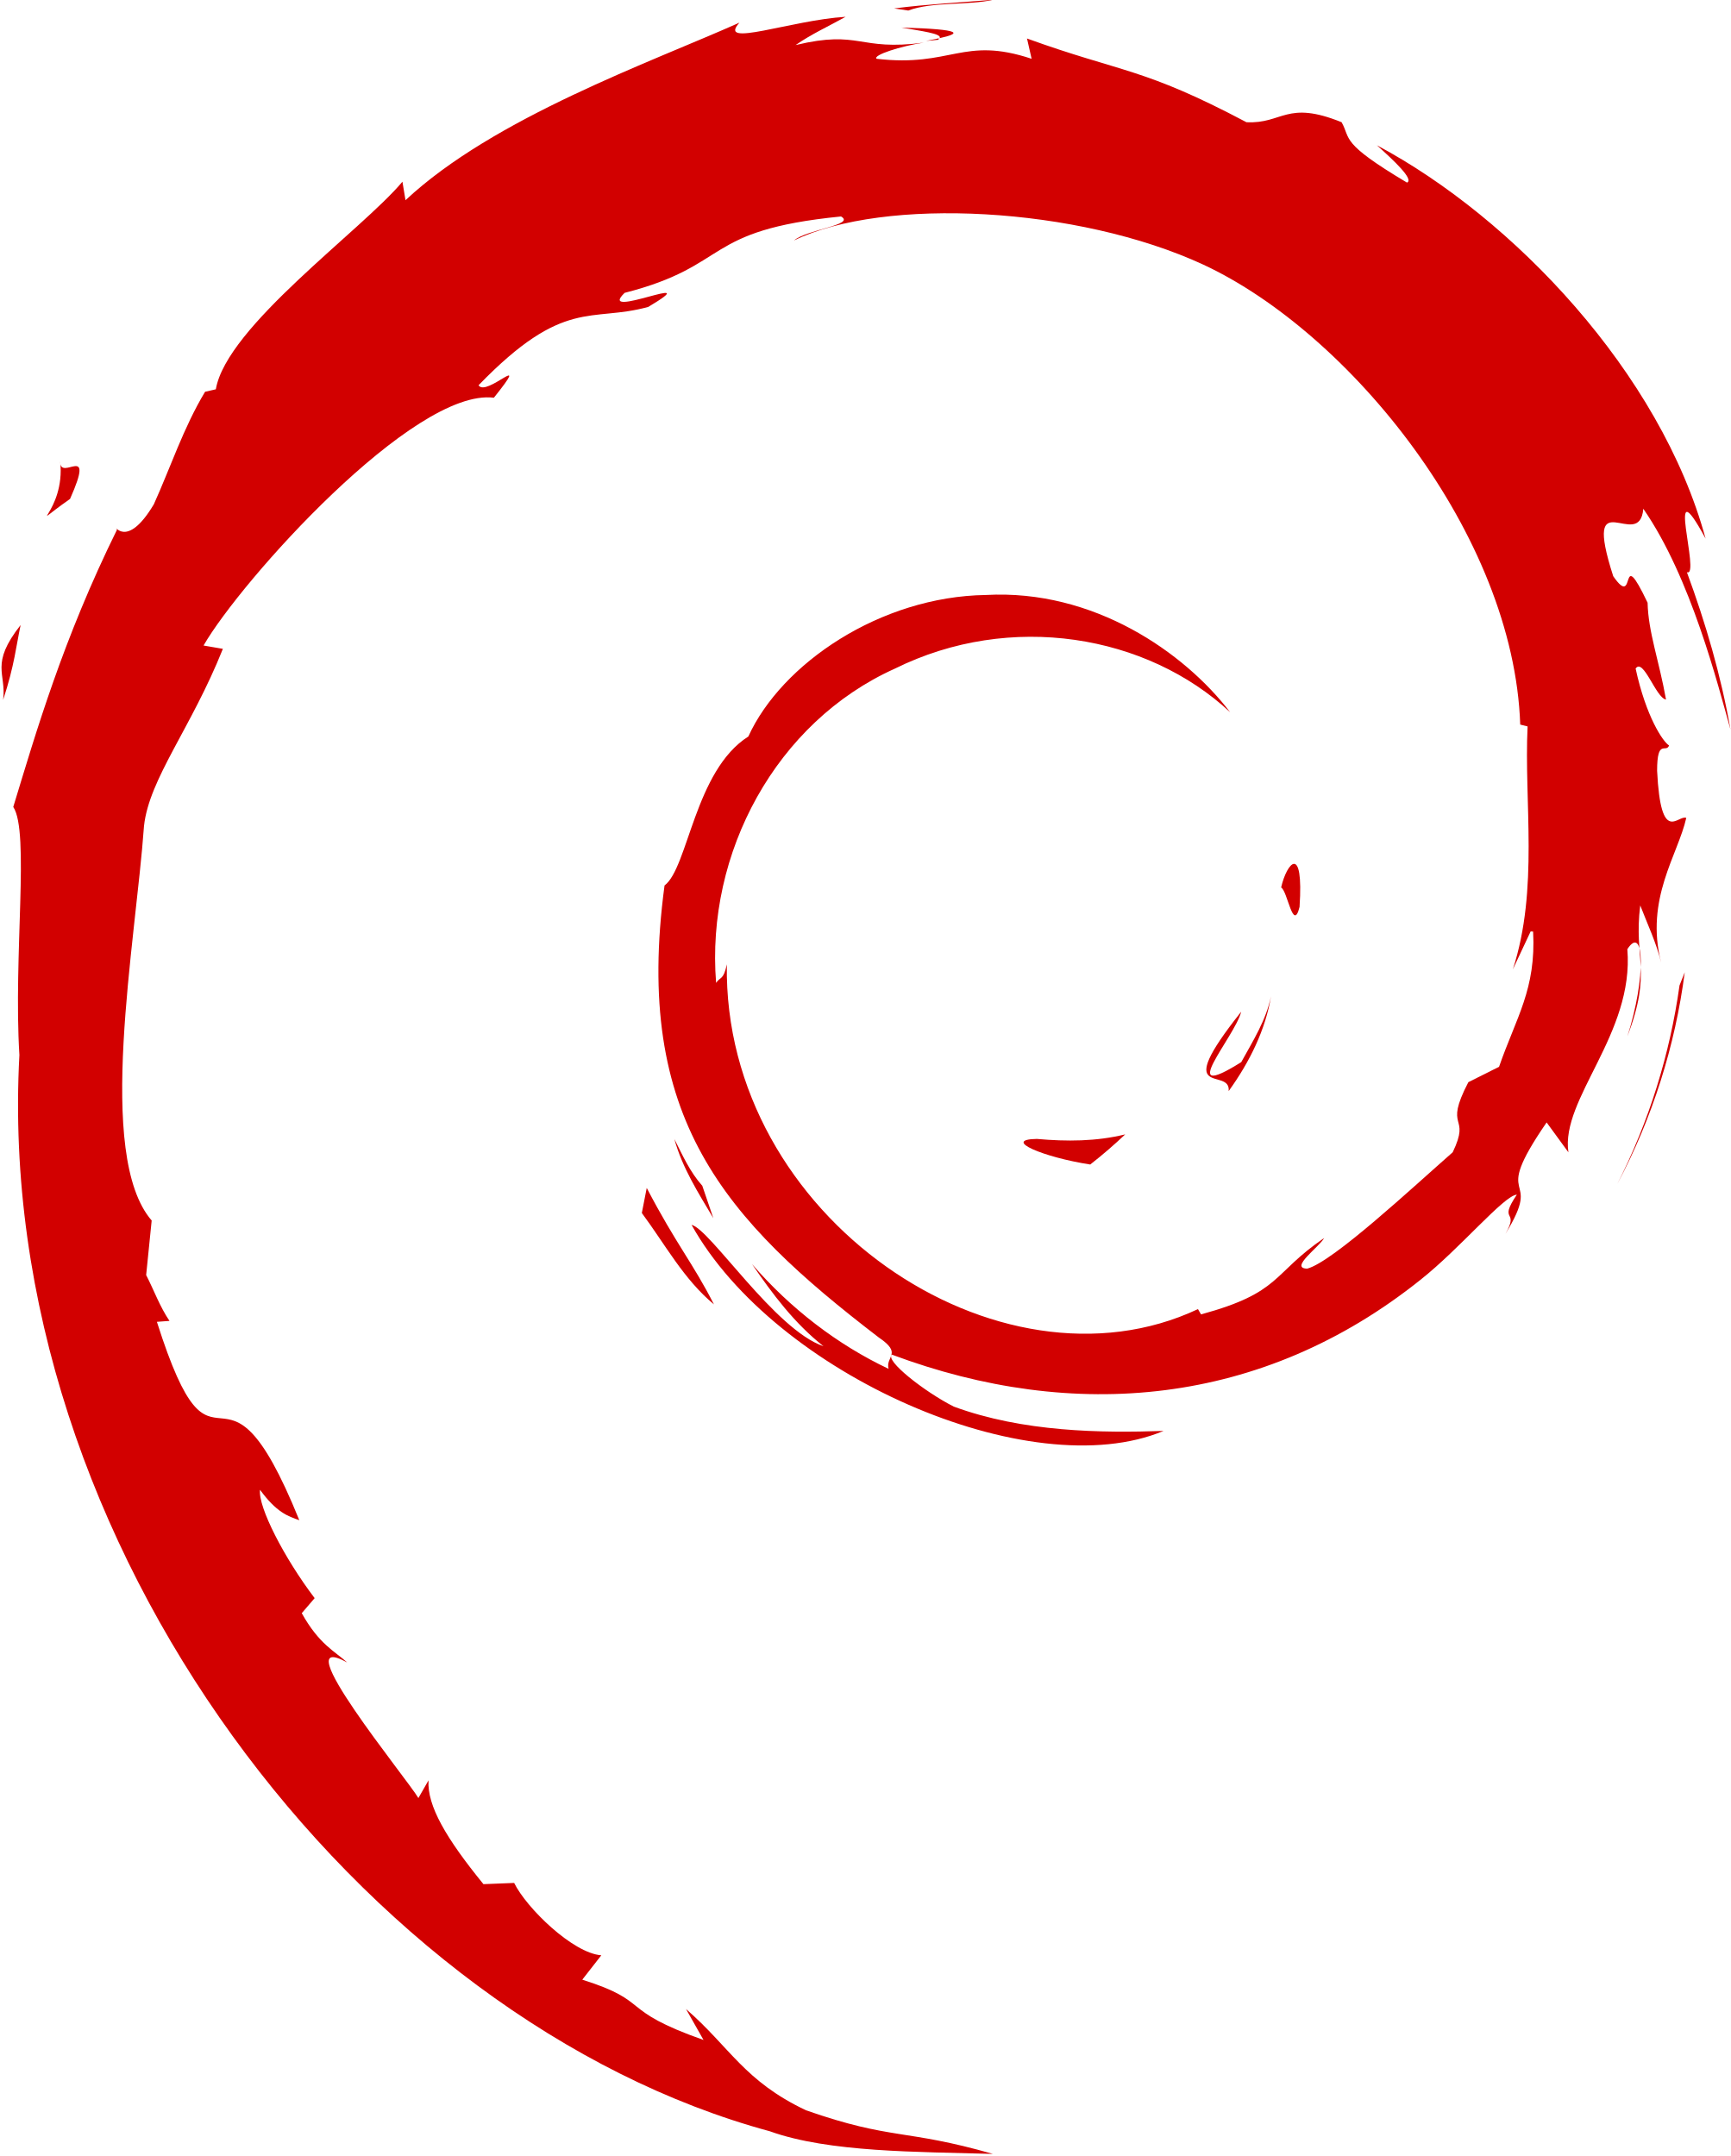
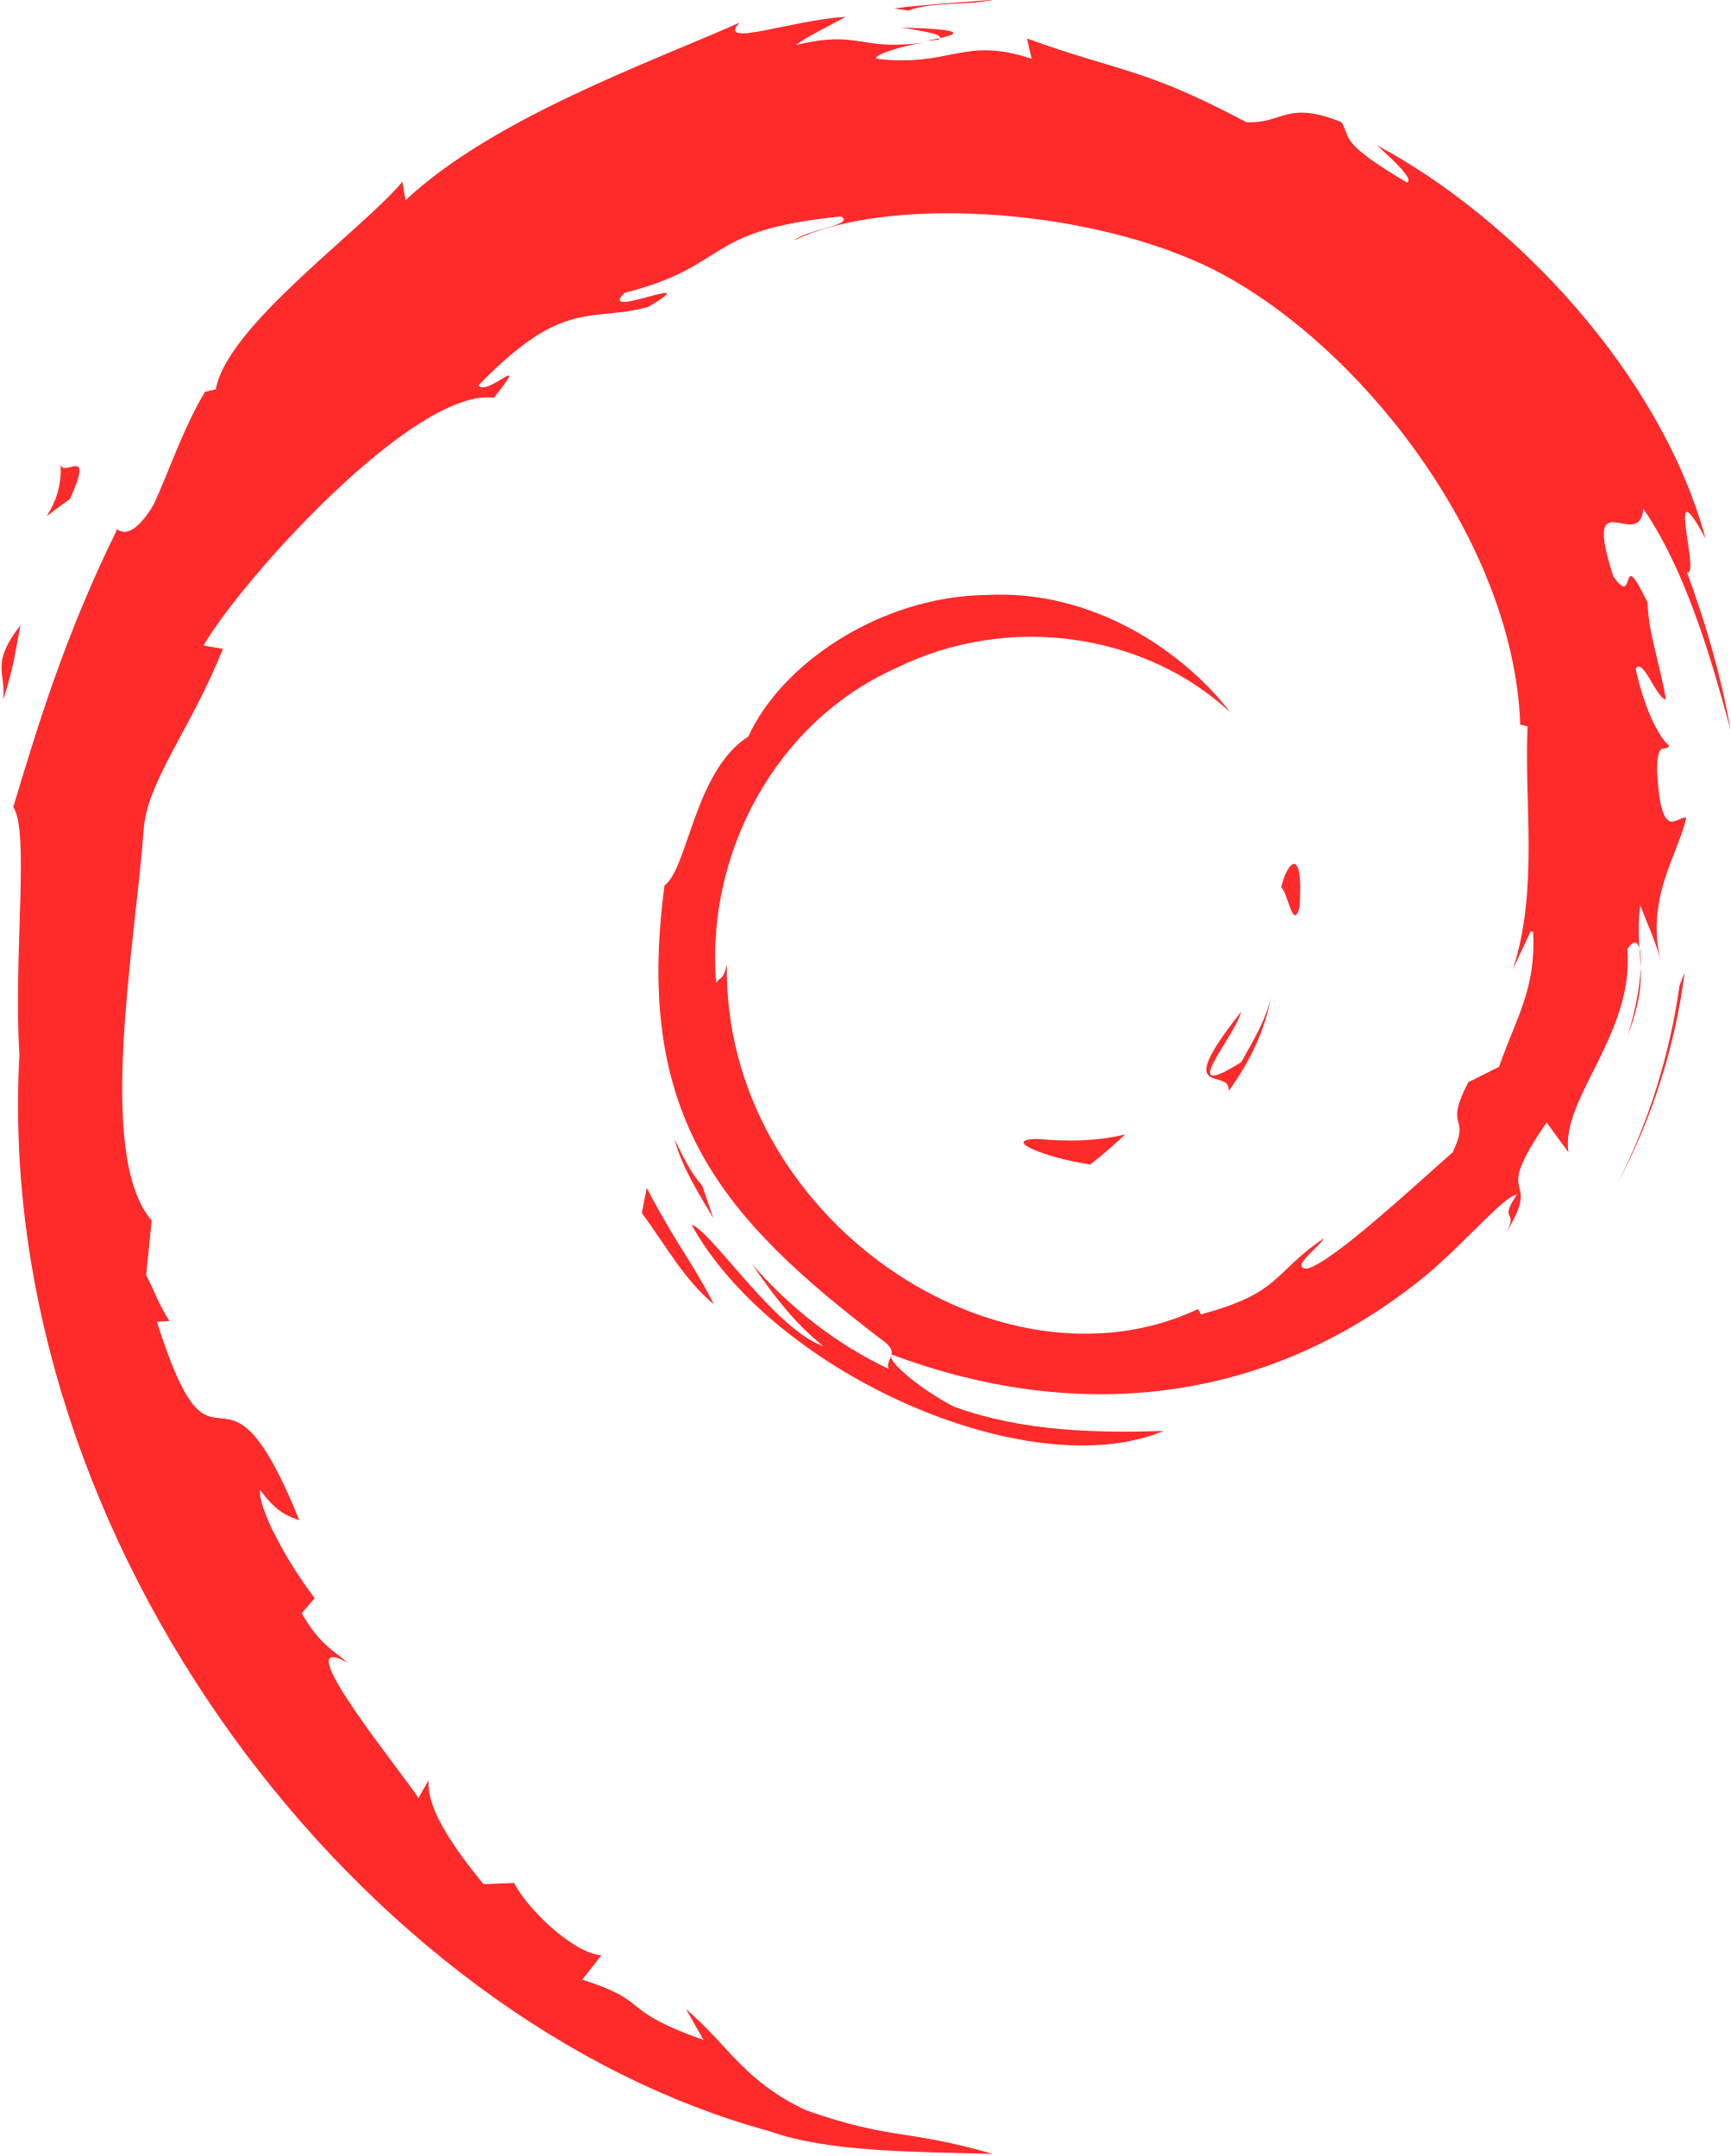
<svg xmlns="http://www.w3.org/2000/svg" width="60.206" height="75.017" id="svg2" version="1.1" viewBox="0 0 60.206 75.017">
  <defs id="defs4" />
  <g id="layer1" transform="translate(348.2794,-500.7647)">
-     <g id="g8121-7-4-7" transform="matrix(1.067805,0,0,1.067805,127152.11,-19281.511)" style="fill:#d20000;fill-opacity:1;stroke:none;stroke-width:3.738;stroke-miterlimit:4;stroke-dasharray:none;stroke-opacity:1">
-       <path id="path8123-8-9-4" d="m -119370.4,18563.224 c -1.16,0.02 0.22,0.6 1.74,0.834 0.42,-0.328 0.8,-0.66 1.14,-0.982 -0.94,0.232 -1.91,0.236 -2.88,0.148" style="fill:#d20000;fill-opacity:1;stroke:none;stroke-width:1.055;stroke-miterlimit:4;stroke-dasharray:none;stroke-opacity:1" />
-       <path id="path8125-3-7-0" d="m -119364.15,18561.666 c 0.69,-0.956 1.2,-2.004 1.38,-3.087 -0.16,0.772 -0.58,1.439 -0.97,2.143 -2.18,1.369 -0.21,-0.814 0,-1.644 -2.34,2.945 -0.33,1.766 -0.41,2.588" style="fill:#d20000;fill-opacity:1;stroke:none;stroke-width:1.055;stroke-miterlimit:4;stroke-dasharray:none;stroke-opacity:1" />
-       <path id="path8127-3-8-2" d="m -119361.84,18555.665 c 0.14,-2.097 -0.42,-1.434 -0.6,-0.634 0.21,0.113 0.39,1.478 0.6,0.634" style="fill:#d20000;fill-opacity:1;stroke:none;stroke-width:1.055;stroke-miterlimit:4;stroke-dasharray:none;stroke-opacity:1" />
-       <path id="path8129-8-1-9" d="m -119374.81,18527.01 c 0.62,0.112 1.34,0.197 1.24,0.346 0.68,-0.149 0.83,-0.287 -1.24,-0.346" style="fill:#d20000;fill-opacity:1;stroke:none;stroke-width:1.055;stroke-miterlimit:4;stroke-dasharray:none;stroke-opacity:1" />
-       <path id="path8131-8-7-3" d="m -119373.57,18527.356 -0.44,0.09 0.41,-0.04 0,-0.05" style="fill:#d20000;fill-opacity:1;stroke:none;stroke-width:1.055;stroke-miterlimit:4;stroke-dasharray:none;stroke-opacity:1" />
-       <path id="path8133-3-8-3" d="m -119354.23,18556.468 c 0.1,1.879 -0.55,2.792 -1.11,4.406 l -1,0.501 c -0.83,1.597 0.1,1.014 -0.51,2.284 -1.3,1.141 -3.9,3.57 -4.74,3.792 -0.6,-0.01 0.41,-0.72 0.55,-0.997 -1.72,1.179 -1.38,1.77 -4.01,2.488 l -0.1,-0.172 c -6.48,3.048 -15.48,-2.992 -15.35,-11.235 -0.11,0.524 -0.21,0.393 -0.35,0.605 -0.34,-4.241 1.96,-8.5 5.82,-10.238 3.78,-1.874 8.22,-1.105 10.93,1.42 -1.49,-1.95 -4.45,-4.016 -7.96,-3.822 -3.44,0.05 -6.66,2.238 -7.74,4.612 -1.75,1.109 -1.96,4.275 -2.73,4.854 -1.02,7.591 1.95,10.871 6.98,14.728 0.79,0.533 0.21,0.616 0.32,1.022 -1.66,-0.783 -3.2,-1.965 -4.45,-3.413 0.67,0.978 1.38,1.929 2.33,2.677 -1.58,-0.535 -3.7,-3.822 -4.3,-3.956 2.71,4.867 11.03,8.535 15.38,6.715 -2.02,0.07 -4.58,0.04 -6.84,-0.794 -0.96,-0.489 -2.25,-1.503 -2.01,-1.691 5.93,2.217 12.07,1.679 17.22,-2.439 1.29,-1.019 2.72,-2.75 3.14,-2.775 -0.63,0.936 0.1,0.451 -0.37,1.276 1.29,-2.102 -0.57,-0.856 1.34,-3.629 l 0.71,0.973 c -0.26,-1.743 2.15,-3.861 1.92,-6.618 0.55,-0.844 0.62,0.906 0,2.847 0.82,-2.152 0.2,-2.498 0.42,-4.274 0.23,0.597 0.53,1.23 0.68,1.861 -0.53,-2.08 0.55,-3.504 0.82,-4.712 -0.27,-0.117 -0.83,0.92 -0.95,-1.537 0,-1.068 0.29,-0.56 0.39,-0.823 -0.2,-0.121 -0.75,-0.937 -1.09,-2.506 0.25,-0.369 0.66,0.955 0.99,1.01 -0.22,-1.249 -0.58,-2.2 -0.6,-3.156 -0.96,-2.015 -0.34,0.268 -1.12,-0.865 -1.03,-3.2 0.86,-0.744 0.98,-2.197 1.56,2.253 2.43,5.744 2.84,7.192 -0.31,-1.766 -0.81,-3.472 -1.42,-5.125 0.47,0.198 -0.76,-3.627 0.61,-1.093 -1.47,-5.402 -6.27,-10.451 -10.71,-12.818 0.55,0.495 1.22,1.119 0.98,1.216 -2.2,-1.311 -1.82,-1.414 -2.13,-1.967 -1.8,-0.731 -1.92,0.06 -3.1,0 -3.39,-1.794 -4.04,-1.603 -7.15,-2.728 l 0.15,0.661 c -2.24,-0.745 -2.61,0.284 -5.05,0 -0.14,-0.115 0.79,-0.416 1.54,-0.527 -2.15,0.285 -2.06,-0.428 -4.18,0.08 0.53,-0.367 1.07,-0.608 1.63,-0.921 -1.77,0.107 -4.21,1.029 -3.46,0.191 -2.88,1.287 -8,3.092 -10.88,5.785 l -0.1,-0.603 c -1.32,1.58 -5.73,4.718 -6.08,6.765 l -0.35,0.08 c -0.7,1.16 -1.13,2.475 -1.67,3.667 -0.91,1.527 -1.32,0.589 -1.2,0.827 -1.76,3.572 -2.63,6.573 -3.38,9.035 0.54,0.805 0,4.848 0.2,8.083 -0.87,15.977 11.23,31.489 24.45,35.07 1.93,0.693 4.82,0.666 7.27,0.738 -2.89,-0.827 -3.27,-0.437 -6.09,-1.421 -2.02,-0.958 -2.47,-2.05 -3.91,-3.3 l 0.57,1.008 c -2.83,-0.999 -1.65,-1.237 -3.95,-1.965 l 0.62,-0.794 c -0.93,-0.07 -2.44,-1.543 -2.84,-2.358 l -1,0.04 c -1.21,-1.485 -1.84,-2.554 -1.79,-3.383 l -0.33,0.577 c -0.37,-0.629 -4.42,-5.567 -2.32,-4.418 -0.39,-0.357 -0.91,-0.581 -1.48,-1.606 l 0.42,-0.49 c -0.99,-1.304 -1.85,-2.976 -1.78,-3.531 0.53,0.73 0.91,0.866 1.28,0.991 -2.57,-6.35 -2.7,-0.349 -4.64,-6.464 l 0.41,-0.03 c -0.32,-0.474 -0.5,-0.989 -0.76,-1.494 l 0.18,-1.777 c -1.84,-2.13 -0.52,-9.059 -0.25,-12.858 0.17,-1.545 1.54,-3.19 2.57,-5.77 l -0.63,-0.108 c 1.2,-2.091 6.85,-8.4 9.46,-8.075 1.27,-1.593 -0.25,0 -0.5,-0.406 2.79,-2.881 3.66,-2.036 5.53,-2.553 2.02,-1.204 -1.73,0.469 -0.77,-0.458 3.5,-0.896 2.48,-2.035 7.05,-2.489 0.49,0.276 -1.12,0.423 -1.53,0.781 2.93,-1.428 9.25,-1.104 13.34,0.791 4.77,2.224 10.11,8.799 10.32,14.985 l 0.24,0.06 c -0.12,2.459 0.37,5.303 -0.48,7.915 l 0.58,-1.236" style="fill:#d20000;fill-opacity:1;stroke:none;stroke-width:1.055;stroke-miterlimit:4;stroke-dasharray:none;stroke-opacity:1" />
-       <path id="path8135-2-4-2" d="m -119383.11,18564.822 -0.16,0.816 c 0.77,1.04 1.37,2.166 2.35,2.978 -0.7,-1.372 -1.22,-1.939 -2.19,-3.794" style="fill:#d20000;fill-opacity:1;stroke:none;stroke-width:1.055;stroke-miterlimit:4;stroke-dasharray:none;stroke-opacity:1" />
-       <path id="path8137-6-8-8" d="m -119381.3,18564.751 c -0.4,-0.448 -0.64,-0.987 -0.91,-1.524 0.26,0.944 0.78,1.755 1.27,2.58 l -0.36,-1.056" style="fill:#d20000;fill-opacity:1;stroke:none;stroke-width:1.055;stroke-miterlimit:4;stroke-dasharray:none;stroke-opacity:1" />
-       <path id="path8139-8-8-7" d="m -119349.29,18557.794 -0.17,0.429 c -0.31,2.228 -0.99,4.431 -2.03,6.475 1.15,-2.156 1.89,-4.514 2.2,-6.904" style="fill:#d20000;fill-opacity:1;stroke:none;stroke-width:1.055;stroke-miterlimit:4;stroke-dasharray:none;stroke-opacity:1" />
-       <path id="path8141-8-8-4" d="m -119374.58,18526.452 c 0.78,-0.289 1.93,-0.158 2.77,-0.348 -1.09,0.09 -2.17,0.146 -3.24,0.283 l 0.47,0.07" style="fill:#d20000;fill-opacity:1;stroke:none;stroke-width:1.055;stroke-miterlimit:4;stroke-dasharray:none;stroke-opacity:1" />
-       <path id="path8143-8-9-0" d="m -119402.22,18541.146 c 0.18,1.68 -1.26,2.331 0.32,1.224 0.85,-1.911 -0.33,-0.528 -0.32,-1.224" style="fill:#d20000;fill-opacity:1;stroke:none;stroke-width:1.055;stroke-miterlimit:4;stroke-dasharray:none;stroke-opacity:1" />
-       <path id="path8145-4-5-7" d="m -119404.08,18548.918 c 0.37,-1.12 0.43,-1.792 0.57,-2.44 -1.01,1.289 -0.46,1.563 -0.57,2.44" style="fill:#d20000;fill-opacity:1;stroke:none;stroke-width:1.055;stroke-miterlimit:4;stroke-dasharray:none;stroke-opacity:1" />
+     <g id="g8121-7-4-7" transform="matrix(1.067805,0,0,1.067805,127152.11,-19281.511)" style="fill:#ff2a2a;fill-opacity:1;stroke:none;stroke-width:3.738;stroke-miterlimit:4;stroke-dasharray:none;stroke-opacity:1">
+       <path id="path8123-8-9-4" d="m -119370.4,18563.224 c -1.16,0.02 0.22,0.6 1.74,0.834 0.42,-0.328 0.8,-0.66 1.14,-0.982 -0.94,0.232 -1.91,0.236 -2.88,0.148" style="fill:#ff2a2a;fill-opacity:1;stroke:none;stroke-width:1.055;stroke-miterlimit:4;stroke-dasharray:none;stroke-opacity:1" />
+       <path id="path8125-3-7-0" d="m -119364.15,18561.666 c 0.69,-0.956 1.2,-2.004 1.38,-3.087 -0.16,0.772 -0.58,1.439 -0.97,2.143 -2.18,1.369 -0.21,-0.814 0,-1.644 -2.34,2.945 -0.33,1.766 -0.41,2.588" style="fill:#ff2a2a;fill-opacity:1;stroke:none;stroke-width:1.055;stroke-miterlimit:4;stroke-dasharray:none;stroke-opacity:1" />
+       <path id="path8127-3-8-2" d="m -119361.84,18555.665 c 0.14,-2.097 -0.42,-1.434 -0.6,-0.634 0.21,0.113 0.39,1.478 0.6,0.634" style="fill:#ff2a2a;fill-opacity:1;stroke:none;stroke-width:1.055;stroke-miterlimit:4;stroke-dasharray:none;stroke-opacity:1" />
+       <path id="path8129-8-1-9" d="m -119374.81,18527.01 c 0.62,0.112 1.34,0.197 1.24,0.346 0.68,-0.149 0.83,-0.287 -1.24,-0.346" style="fill:#ff2a2a;fill-opacity:1;stroke:none;stroke-width:1.055;stroke-miterlimit:4;stroke-dasharray:none;stroke-opacity:1" />
+       <path id="path8131-8-7-3" d="m -119373.57,18527.356 -0.44,0.09 0.41,-0.04 0,-0.05" style="fill:#ff2a2a;fill-opacity:1;stroke:none;stroke-width:1.055;stroke-miterlimit:4;stroke-dasharray:none;stroke-opacity:1" />
+       <path id="path8133-3-8-3" d="m -119354.23,18556.468 c 0.1,1.879 -0.55,2.792 -1.11,4.406 l -1,0.501 c -0.83,1.597 0.1,1.014 -0.51,2.284 -1.3,1.141 -3.9,3.57 -4.74,3.792 -0.6,-0.01 0.41,-0.72 0.55,-0.997 -1.72,1.179 -1.38,1.77 -4.01,2.488 l -0.1,-0.172 c -6.48,3.048 -15.48,-2.992 -15.35,-11.235 -0.11,0.524 -0.21,0.393 -0.35,0.605 -0.34,-4.241 1.96,-8.5 5.82,-10.238 3.78,-1.874 8.22,-1.105 10.93,1.42 -1.49,-1.95 -4.45,-4.016 -7.96,-3.822 -3.44,0.05 -6.66,2.238 -7.74,4.612 -1.75,1.109 -1.96,4.275 -2.73,4.854 -1.02,7.591 1.95,10.871 6.98,14.728 0.79,0.533 0.21,0.616 0.32,1.022 -1.66,-0.783 -3.2,-1.965 -4.45,-3.413 0.67,0.978 1.38,1.929 2.33,2.677 -1.58,-0.535 -3.7,-3.822 -4.3,-3.956 2.71,4.867 11.03,8.535 15.38,6.715 -2.02,0.07 -4.58,0.04 -6.84,-0.794 -0.96,-0.489 -2.25,-1.503 -2.01,-1.691 5.93,2.217 12.07,1.679 17.22,-2.439 1.29,-1.019 2.72,-2.75 3.14,-2.775 -0.63,0.936 0.1,0.451 -0.37,1.276 1.29,-2.102 -0.57,-0.856 1.34,-3.629 l 0.71,0.973 c -0.26,-1.743 2.15,-3.861 1.92,-6.618 0.55,-0.844 0.62,0.906 0,2.847 0.82,-2.152 0.2,-2.498 0.42,-4.274 0.23,0.597 0.53,1.23 0.68,1.861 -0.53,-2.08 0.55,-3.504 0.82,-4.712 -0.27,-0.117 -0.83,0.92 -0.95,-1.537 0,-1.068 0.29,-0.56 0.39,-0.823 -0.2,-0.121 -0.75,-0.937 -1.09,-2.506 0.25,-0.369 0.66,0.955 0.99,1.01 -0.22,-1.249 -0.58,-2.2 -0.6,-3.156 -0.96,-2.015 -0.34,0.268 -1.12,-0.865 -1.03,-3.2 0.86,-0.744 0.98,-2.197 1.56,2.253 2.43,5.744 2.84,7.192 -0.31,-1.766 -0.81,-3.472 -1.42,-5.125 0.47,0.198 -0.76,-3.627 0.61,-1.093 -1.47,-5.402 -6.27,-10.451 -10.71,-12.818 0.55,0.495 1.22,1.119 0.98,1.216 -2.2,-1.311 -1.82,-1.414 -2.13,-1.967 -1.8,-0.731 -1.92,0.06 -3.1,0 -3.39,-1.794 -4.04,-1.603 -7.15,-2.728 l 0.15,0.661 c -2.24,-0.745 -2.61,0.284 -5.05,0 -0.14,-0.115 0.79,-0.416 1.54,-0.527 -2.15,0.285 -2.06,-0.428 -4.18,0.08 0.53,-0.367 1.07,-0.608 1.63,-0.921 -1.77,0.107 -4.21,1.029 -3.46,0.191 -2.88,1.287 -8,3.092 -10.88,5.785 l -0.1,-0.603 c -1.32,1.58 -5.73,4.718 -6.08,6.765 l -0.35,0.08 c -0.7,1.16 -1.13,2.475 -1.67,3.667 -0.91,1.527 -1.32,0.589 -1.2,0.827 -1.76,3.572 -2.63,6.573 -3.38,9.035 0.54,0.805 0,4.848 0.2,8.083 -0.87,15.977 11.23,31.489 24.45,35.07 1.93,0.693 4.82,0.666 7.27,0.738 -2.89,-0.827 -3.27,-0.437 -6.09,-1.421 -2.02,-0.958 -2.47,-2.05 -3.91,-3.3 l 0.57,1.008 c -2.83,-0.999 -1.65,-1.237 -3.95,-1.965 l 0.62,-0.794 c -0.93,-0.07 -2.44,-1.543 -2.84,-2.358 l -1,0.04 c -1.21,-1.485 -1.84,-2.554 -1.79,-3.383 l -0.33,0.577 c -0.37,-0.629 -4.42,-5.567 -2.32,-4.418 -0.39,-0.357 -0.91,-0.581 -1.48,-1.606 l 0.42,-0.49 c -0.99,-1.304 -1.85,-2.976 -1.78,-3.531 0.53,0.73 0.91,0.866 1.28,0.991 -2.57,-6.35 -2.7,-0.349 -4.64,-6.464 l 0.41,-0.03 c -0.32,-0.474 -0.5,-0.989 -0.76,-1.494 l 0.18,-1.777 c -1.84,-2.13 -0.52,-9.059 -0.25,-12.858 0.17,-1.545 1.54,-3.19 2.57,-5.77 l -0.63,-0.108 c 1.2,-2.091 6.85,-8.4 9.46,-8.075 1.27,-1.593 -0.25,0 -0.5,-0.406 2.79,-2.881 3.66,-2.036 5.53,-2.553 2.02,-1.204 -1.73,0.469 -0.77,-0.458 3.5,-0.896 2.48,-2.035 7.05,-2.489 0.49,0.276 -1.12,0.423 -1.53,0.781 2.93,-1.428 9.25,-1.104 13.34,0.791 4.77,2.224 10.11,8.799 10.32,14.985 l 0.24,0.06 c -0.12,2.459 0.37,5.303 -0.48,7.915 l 0.58,-1.236" style="fill:#ff2a2a;fill-opacity:1;stroke:none;stroke-width:1.055;stroke-miterlimit:4;stroke-dasharray:none;stroke-opacity:1" />
+       <path id="path8135-2-4-2" d="m -119383.11,18564.822 -0.16,0.816 c 0.77,1.04 1.37,2.166 2.35,2.978 -0.7,-1.372 -1.22,-1.939 -2.19,-3.794" style="fill:#ff2a2a;fill-opacity:1;stroke:none;stroke-width:1.055;stroke-miterlimit:4;stroke-dasharray:none;stroke-opacity:1" />
+       <path id="path8137-6-8-8" d="m -119381.3,18564.751 c -0.4,-0.448 -0.64,-0.987 -0.91,-1.524 0.26,0.944 0.78,1.755 1.27,2.58 l -0.36,-1.056" style="fill:#ff2a2a;fill-opacity:1;stroke:none;stroke-width:1.055;stroke-miterlimit:4;stroke-dasharray:none;stroke-opacity:1" />
+       <path id="path8139-8-8-7" d="m -119349.29,18557.794 -0.17,0.429 c -0.31,2.228 -0.99,4.431 -2.03,6.475 1.15,-2.156 1.89,-4.514 2.2,-6.904" style="fill:#ff2a2a;fill-opacity:1;stroke:none;stroke-width:1.055;stroke-miterlimit:4;stroke-dasharray:none;stroke-opacity:1" />
+       <path id="path8141-8-8-4" d="m -119374.58,18526.452 c 0.78,-0.289 1.93,-0.158 2.77,-0.348 -1.09,0.09 -2.17,0.146 -3.24,0.283 l 0.47,0.07" style="fill:#ff2a2a;fill-opacity:1;stroke:none;stroke-width:1.055;stroke-miterlimit:4;stroke-dasharray:none;stroke-opacity:1" />
+       <path id="path8143-8-9-0" d="m -119402.22,18541.146 c 0.18,1.68 -1.26,2.331 0.32,1.224 0.85,-1.911 -0.33,-0.528 -0.32,-1.224" style="fill:#ff2a2a;fill-opacity:1;stroke:none;stroke-width:1.055;stroke-miterlimit:4;stroke-dasharray:none;stroke-opacity:1" />
+       <path id="path8145-4-5-7" d="m -119404.08,18548.918 c 0.37,-1.12 0.43,-1.792 0.57,-2.44 -1.01,1.289 -0.46,1.563 -0.57,2.44" style="fill:#ff2a2a;fill-opacity:1;stroke:none;stroke-width:1.055;stroke-miterlimit:4;stroke-dasharray:none;stroke-opacity:1" />
    </g>
  </g>
</svg>
